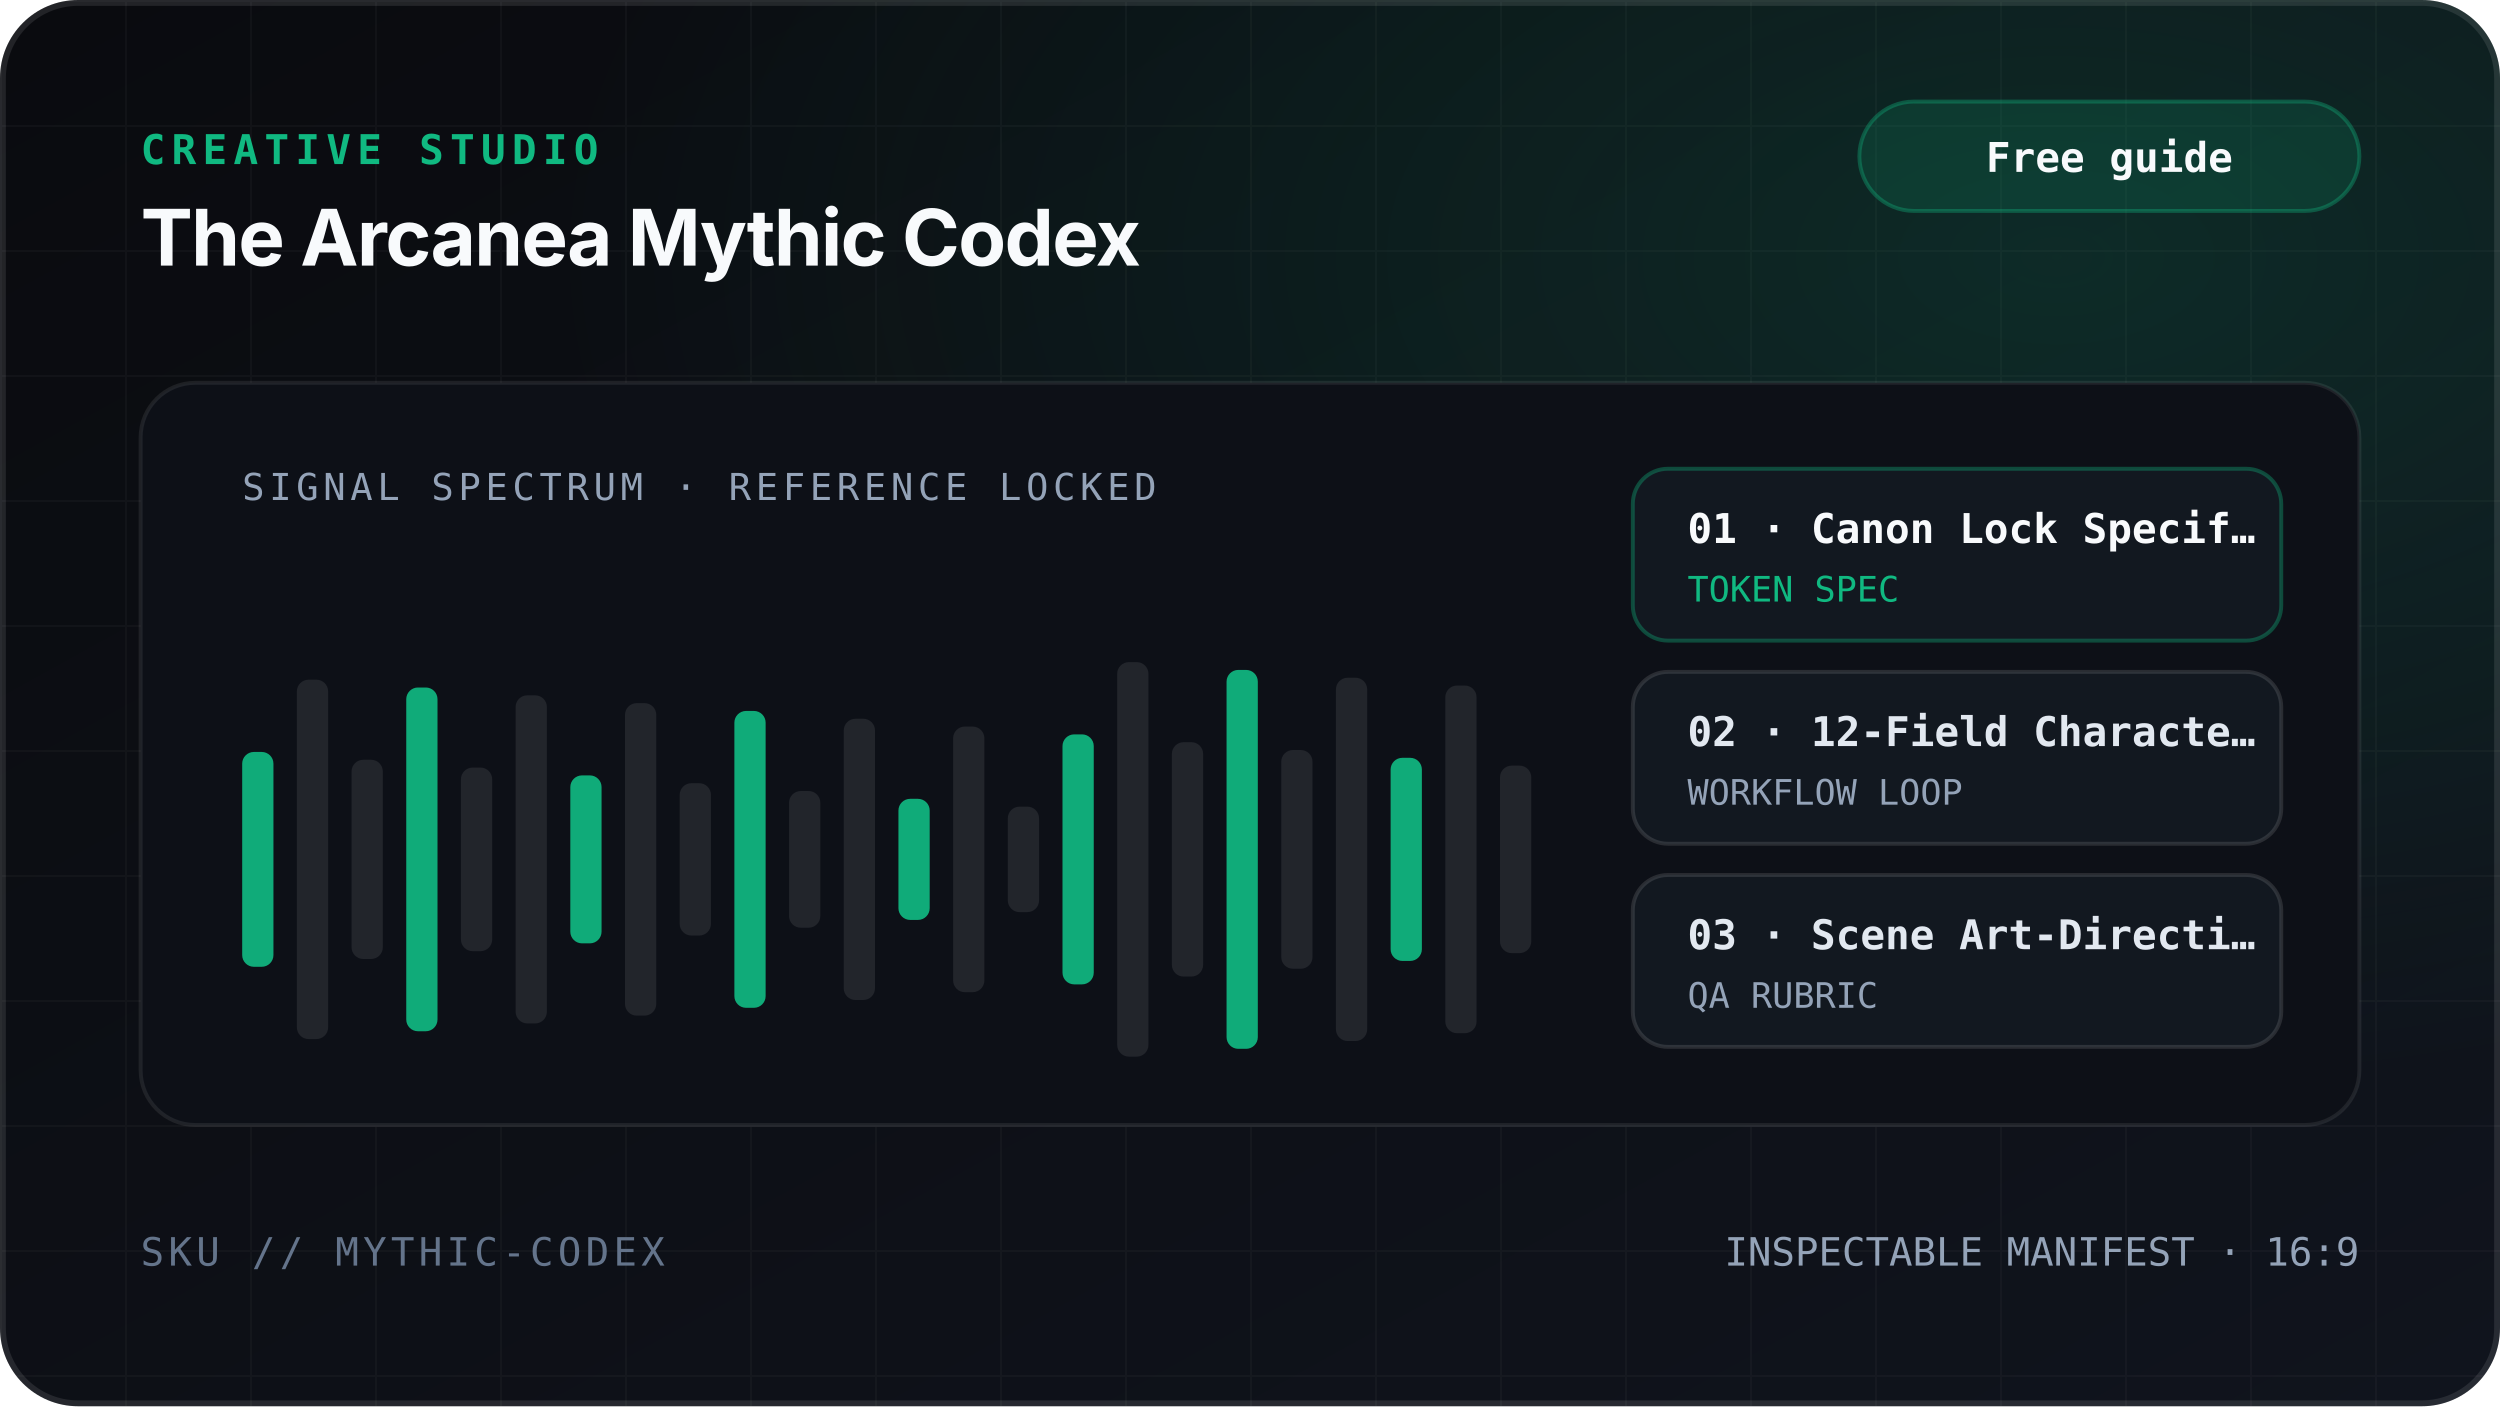
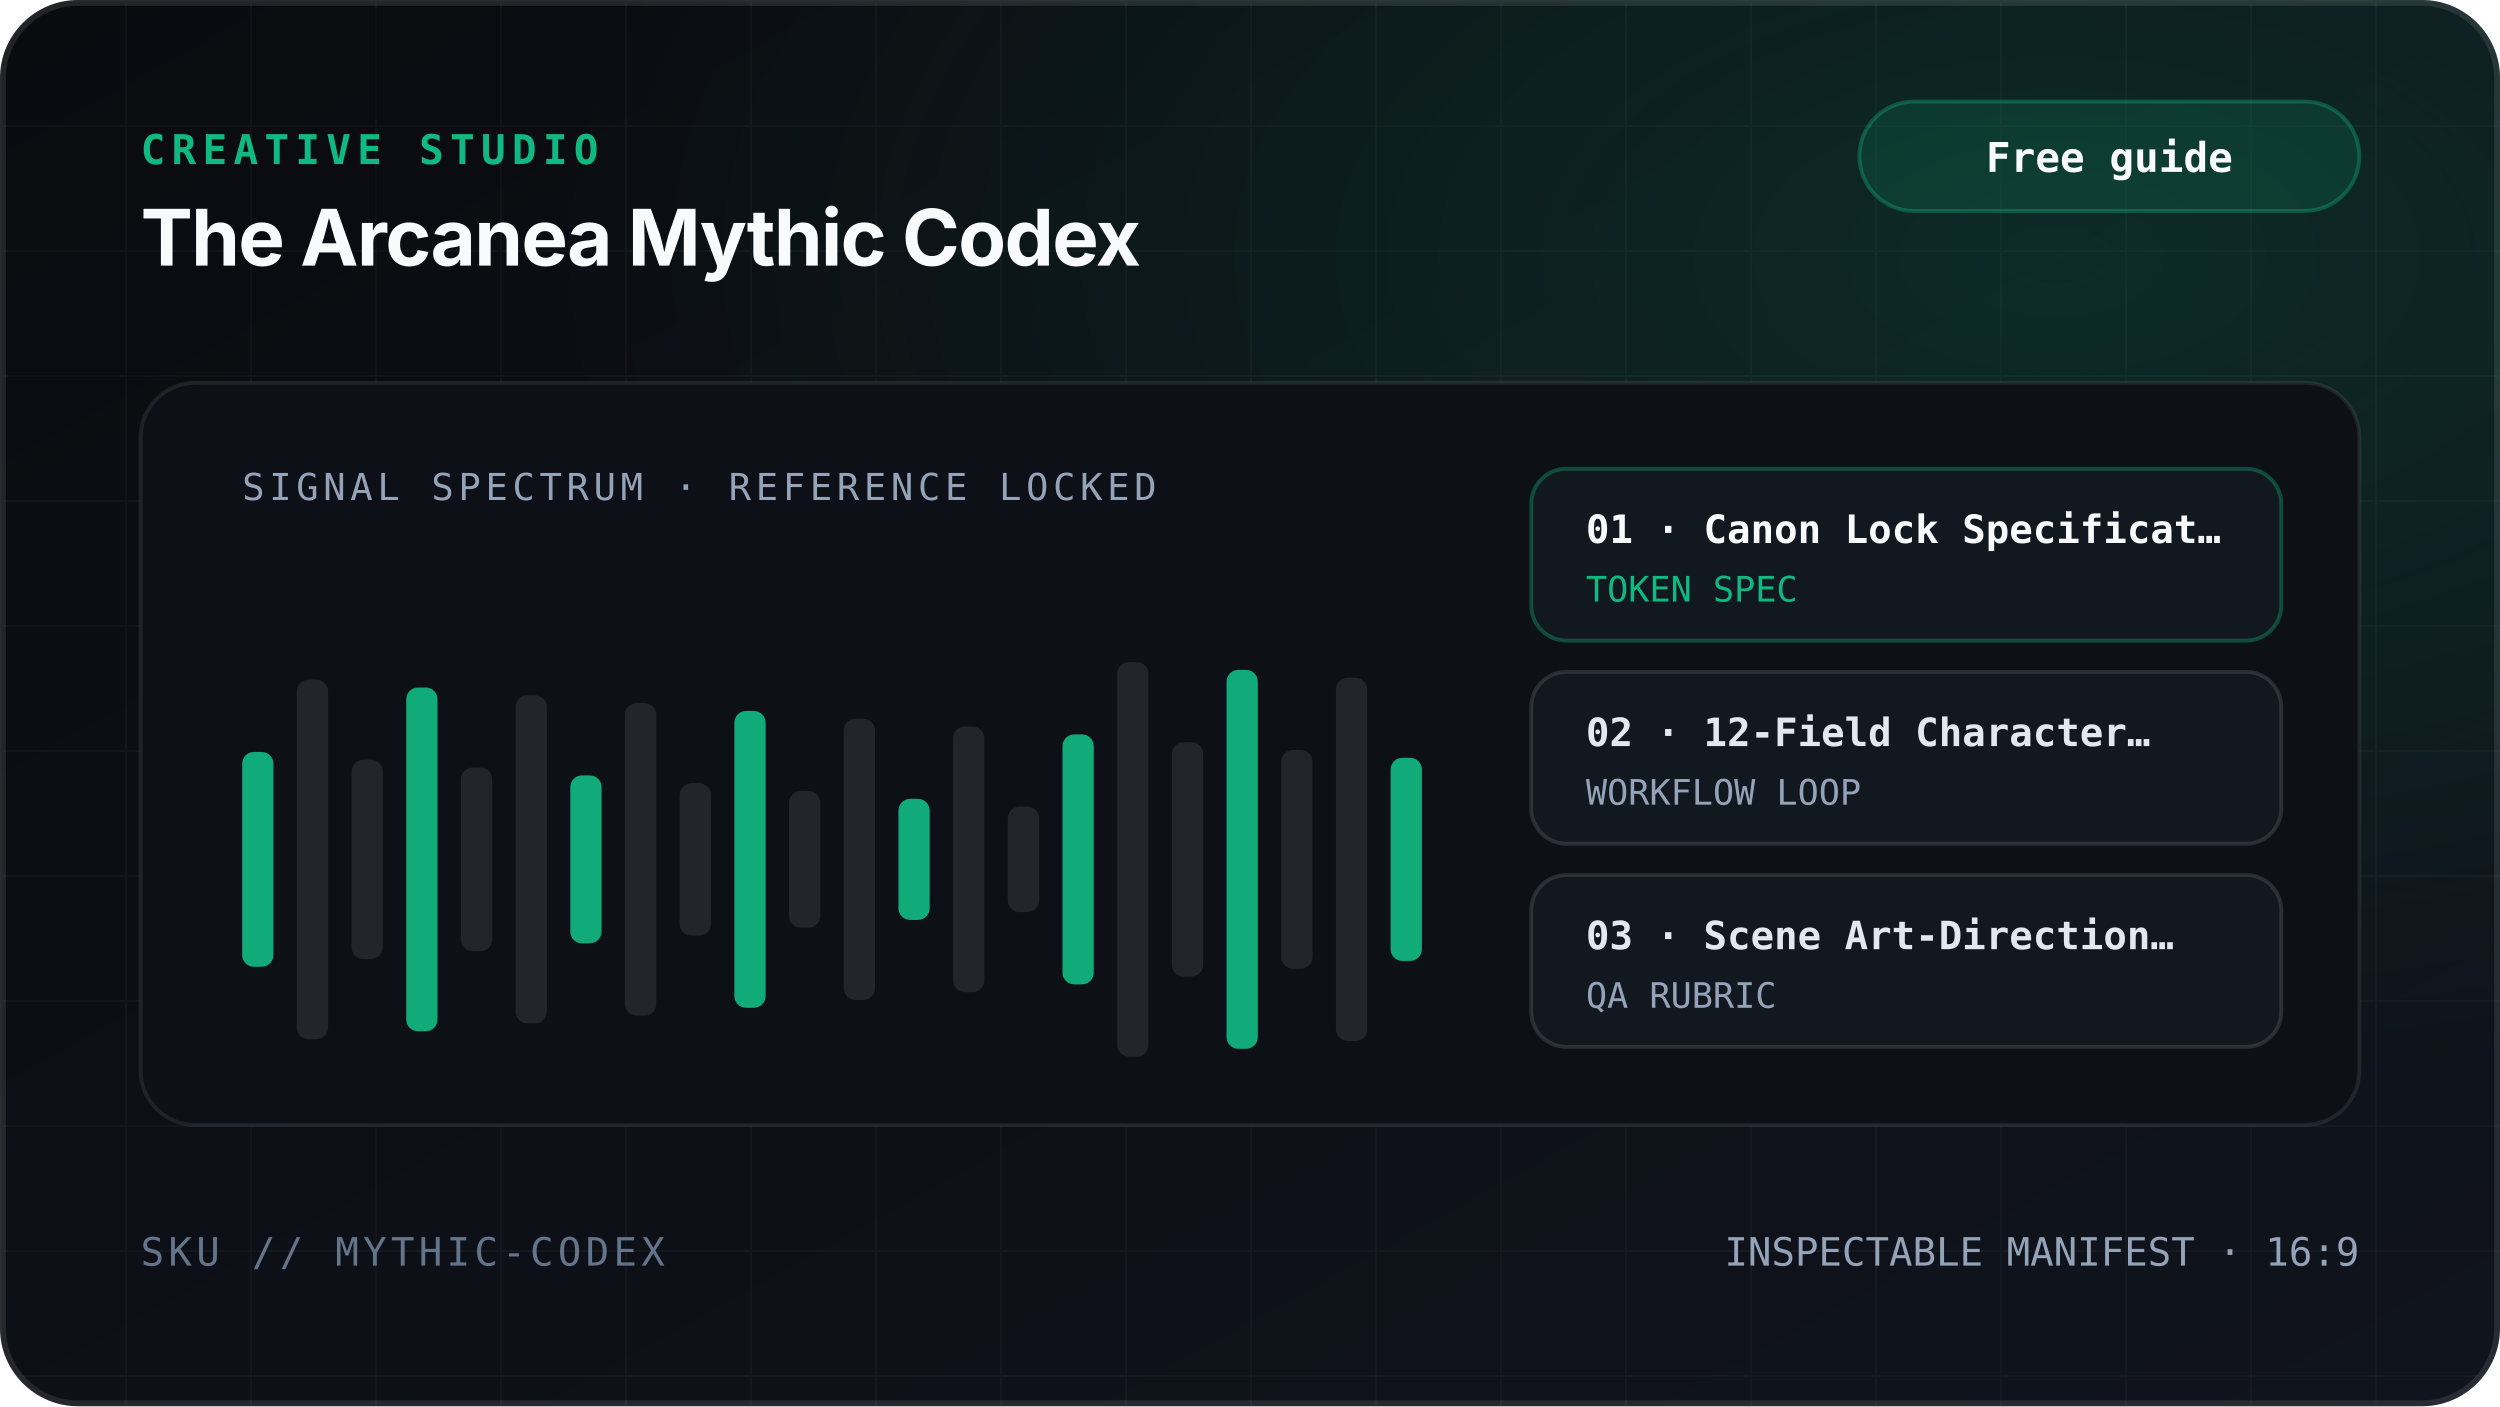
<svg xmlns="http://www.w3.org/2000/svg" viewBox="0 0 640 360" width="640" height="360" role="img" aria-labelledby="title-mythic-codex desc-mythic-codex">
  <defs>
    <linearGradient id="bg-mythic-codex" x1="0" y1="0" x2="1" y2="1">
      <stop offset="0%" stop-color="#0A0B0F" />
      <stop offset="100%" stop-color="#10141D" />
    </linearGradient>
    <radialGradient id="glow-mythic-codex" cx="82%" cy="18%" r="60%">
      <stop offset="0%" stop-color="#10B981" stop-opacity="0.16" />
      <stop offset="100%" stop-color="#10B981" stop-opacity="0" />
    </radialGradient>
    <pattern id="grid-mythic-codex" width="32" height="32" patternUnits="userSpaceOnUse">
      <path d="M 32 0 L 0 0 0 32" fill="none" stroke="rgba(255,255,255,0.028)" stroke-width="1" />
    </pattern>
  </defs>
  <rect width="640" height="360" rx="20" fill="url(#bg-mythic-codex)" />
  <rect width="640" height="360" rx="20" fill="url(#grid-mythic-codex)" />
  <rect width="640" height="360" rx="20" fill="url(#glow-mythic-codex)" />
  <rect x="0.75" y="0.75" width="638.5" height="358.5" rx="19.25" fill="none" stroke="rgba(255,255,255,0.10)" stroke-width="1.5" />
  <text x="36" y="42" fill="#10B981" font-family="ui-monospace, SFMono-Regular, Consolas, monospace" font-size="10.5" font-weight="600" letter-spacing="1.6">CREATIVE STUDIO</text>
  <text x="36" y="68" fill="#F8FAFC" font-family="ui-sans-serif, system-ui, -apple-system, sans-serif" font-size="20" font-weight="700" letter-spacing="-0.4">The Arcanea Mythic Codex</text>
  <rect x="476" y="26" width="128" height="28" rx="14" fill="rgba(16, 185, 129, 0.14)" stroke="rgba(16, 185, 129, 0.34)" />
  <text x="540" y="44" text-anchor="middle" fill="#F8FAFC" font-family="ui-monospace, SFMono-Regular, Consolas, monospace" font-size="10.5" font-weight="600">Free guide</text>
  <g transform="translate(36, 98)">
    <rect x="0" y="0" width="568" height="190" rx="14" fill="#0D1017" stroke="rgba(255,255,255,0.08)" />
    <text x="26" y="30" fill="#94A3B8" font-family="ui-monospace, SFMono-Regular, Consolas, monospace" font-size="9.5" letter-spacing="1.2">SIGNAL SPECTRUM · REFERENCE LOCKED</text>
    <rect x="26" y="94.5" width="8" height="55" rx="3" fill="#10B981" opacity="0.92" />
    <rect x="40" y="76.0" width="8" height="92" rx="3" fill="rgba(255,255,255,0.16)" opacity="0.55" />
    <rect x="54" y="96.5" width="8" height="51" rx="3" fill="rgba(255,255,255,0.16)" opacity="0.55" />
    <rect x="68" y="78.0" width="8" height="88" rx="3" fill="#10B981" opacity="0.92" />
    <rect x="82" y="98.5" width="8" height="47" rx="3" fill="rgba(255,255,255,0.16)" opacity="0.55" />
    <rect x="96" y="80.0" width="8" height="84" rx="3" fill="rgba(255,255,255,0.16)" opacity="0.55" />
    <rect x="110" y="100.5" width="8" height="43" rx="3" fill="#10B981" opacity="0.92" />
    <rect x="124" y="82.0" width="8" height="80" rx="3" fill="rgba(255,255,255,0.16)" opacity="0.55" />
    <rect x="138" y="102.5" width="8" height="39" rx="3" fill="rgba(255,255,255,0.16)" opacity="0.55" />
    <rect x="152" y="84.0" width="8" height="76" rx="3" fill="#10B981" opacity="0.92" />
    <rect x="166" y="104.5" width="8" height="35" rx="3" fill="rgba(255,255,255,0.16)" opacity="0.55" />
    <rect x="180" y="86.0" width="8" height="72" rx="3" fill="rgba(255,255,255,0.16)" opacity="0.55" />
    <rect x="194" y="106.5" width="8" height="31" rx="3" fill="#10B981" opacity="0.92" />
    <rect x="208" y="88.0" width="8" height="68" rx="3" fill="rgba(255,255,255,0.16)" opacity="0.55" />
    <rect x="222" y="108.5" width="8" height="27" rx="3" fill="rgba(255,255,255,0.16)" opacity="0.55" />
    <rect x="236" y="90.0" width="8" height="64" rx="3" fill="#10B981" opacity="0.92" />
    <rect x="250" y="71.5" width="8" height="101" rx="3" fill="rgba(255,255,255,0.16)" opacity="0.55" />
    <rect x="264" y="92.0" width="8" height="60" rx="3" fill="rgba(255,255,255,0.16)" opacity="0.55" />
    <rect x="278" y="73.5" width="8" height="97" rx="3" fill="#10B981" opacity="0.92" />
    <rect x="292" y="94.0" width="8" height="56" rx="3" fill="rgba(255,255,255,0.16)" opacity="0.55" />
    <rect x="306" y="75.5" width="8" height="93" rx="3" fill="rgba(255,255,255,0.16)" opacity="0.55" />
    <rect x="320" y="96.0" width="8" height="52" rx="3" fill="#10B981" opacity="0.92" />
-     <rect x="334" y="77.5" width="8" height="89" rx="3" fill="rgba(255,255,255,0.16)" opacity="0.55" />
-     <rect x="348" y="98.0" width="8" height="48" rx="3" fill="rgba(255,255,255,0.16)" opacity="0.55" />
-     <rect x="382" y="22" width="166" height="44" rx="9" fill="#121820" stroke="rgba(16, 185, 129, 0.34)" />
-     <text x="396" y="41" fill="#F8FAFC" font-family="ui-monospace, SFMono-Regular, Consolas, monospace" font-size="10.5" font-weight="600">01 · Canon Lock Specif…</text>
-     <text x="396" y="56" fill="#10B981" font-family="ui-monospace, SFMono-Regular, Consolas, monospace" font-size="9">TOKEN SPEC</text>
-     <rect x="382" y="74" width="166" height="44" rx="9" fill="#121820" stroke="rgba(255,255,255,0.12)" />
-     <text x="396" y="93" fill="#E2E8F0" font-family="ui-monospace, SFMono-Regular, Consolas, monospace" font-size="10.5" font-weight="600">02 · 12-Field Characte…</text>
-     <text x="396" y="108" fill="#94A3B8" font-family="ui-monospace, SFMono-Regular, Consolas, monospace" font-size="9">WORKFLOW LOOP</text>
-     <rect x="382" y="126" width="166" height="44" rx="9" fill="#121820" stroke="rgba(255,255,255,0.12)" />
-     <text x="396" y="145" fill="#E2E8F0" font-family="ui-monospace, SFMono-Regular, Consolas, monospace" font-size="10.5" font-weight="600">03 · Scene Art-Directi…</text>
-     <text x="396" y="160" fill="#94A3B8" font-family="ui-monospace, SFMono-Regular, Consolas, monospace" font-size="9">QA RUBRIC</text>
+     <rect x="356" y="22" width="192" height="44" rx="9" fill="#121820" stroke="rgba(16, 185, 129, 0.34)" />
+     <text x="370" y="41" fill="#F8FAFC" font-family="ui-monospace, SFMono-Regular, Consolas, monospace" font-size="10" font-weight="600">01 · Canon Lock Specificat…</text>
+     <text x="370" y="56" fill="#10B981" font-family="ui-monospace, SFMono-Regular, Consolas, monospace" font-size="9">TOKEN SPEC</text>
+     <rect x="356" y="74" width="192" height="44" rx="9" fill="#121820" stroke="rgba(255,255,255,0.12)" />
+     <text x="370" y="93" fill="#E2E8F0" font-family="ui-monospace, SFMono-Regular, Consolas, monospace" font-size="10" font-weight="600">02 · 12-Field Character…</text>
+     <text x="370" y="108" fill="#94A3B8" font-family="ui-monospace, SFMono-Regular, Consolas, monospace" font-size="9">WORKFLOW LOOP</text>
+     <rect x="356" y="126" width="192" height="44" rx="9" fill="#121820" stroke="rgba(255,255,255,0.12)" />
+     <text x="370" y="145" fill="#E2E8F0" font-family="ui-monospace, SFMono-Regular, Consolas, monospace" font-size="10" font-weight="600">03 · Scene Art-Direction…</text>
+     <text x="370" y="160" fill="#94A3B8" font-family="ui-monospace, SFMono-Regular, Consolas, monospace" font-size="9">QA RUBRIC</text>
  </g>
  <text x="36" y="324" fill="#64748B" font-family="ui-monospace, SFMono-Regular, Consolas, monospace" font-size="10" letter-spacing="1.1">SKU // MYTHIC-CODEX</text>
  <text x="604" y="324" text-anchor="end" fill="#94A3B8" font-family="ui-monospace, SFMono-Regular, Consolas, monospace" font-size="10">INSPECTABLE MANIFEST · 16:9</text>
</svg>
